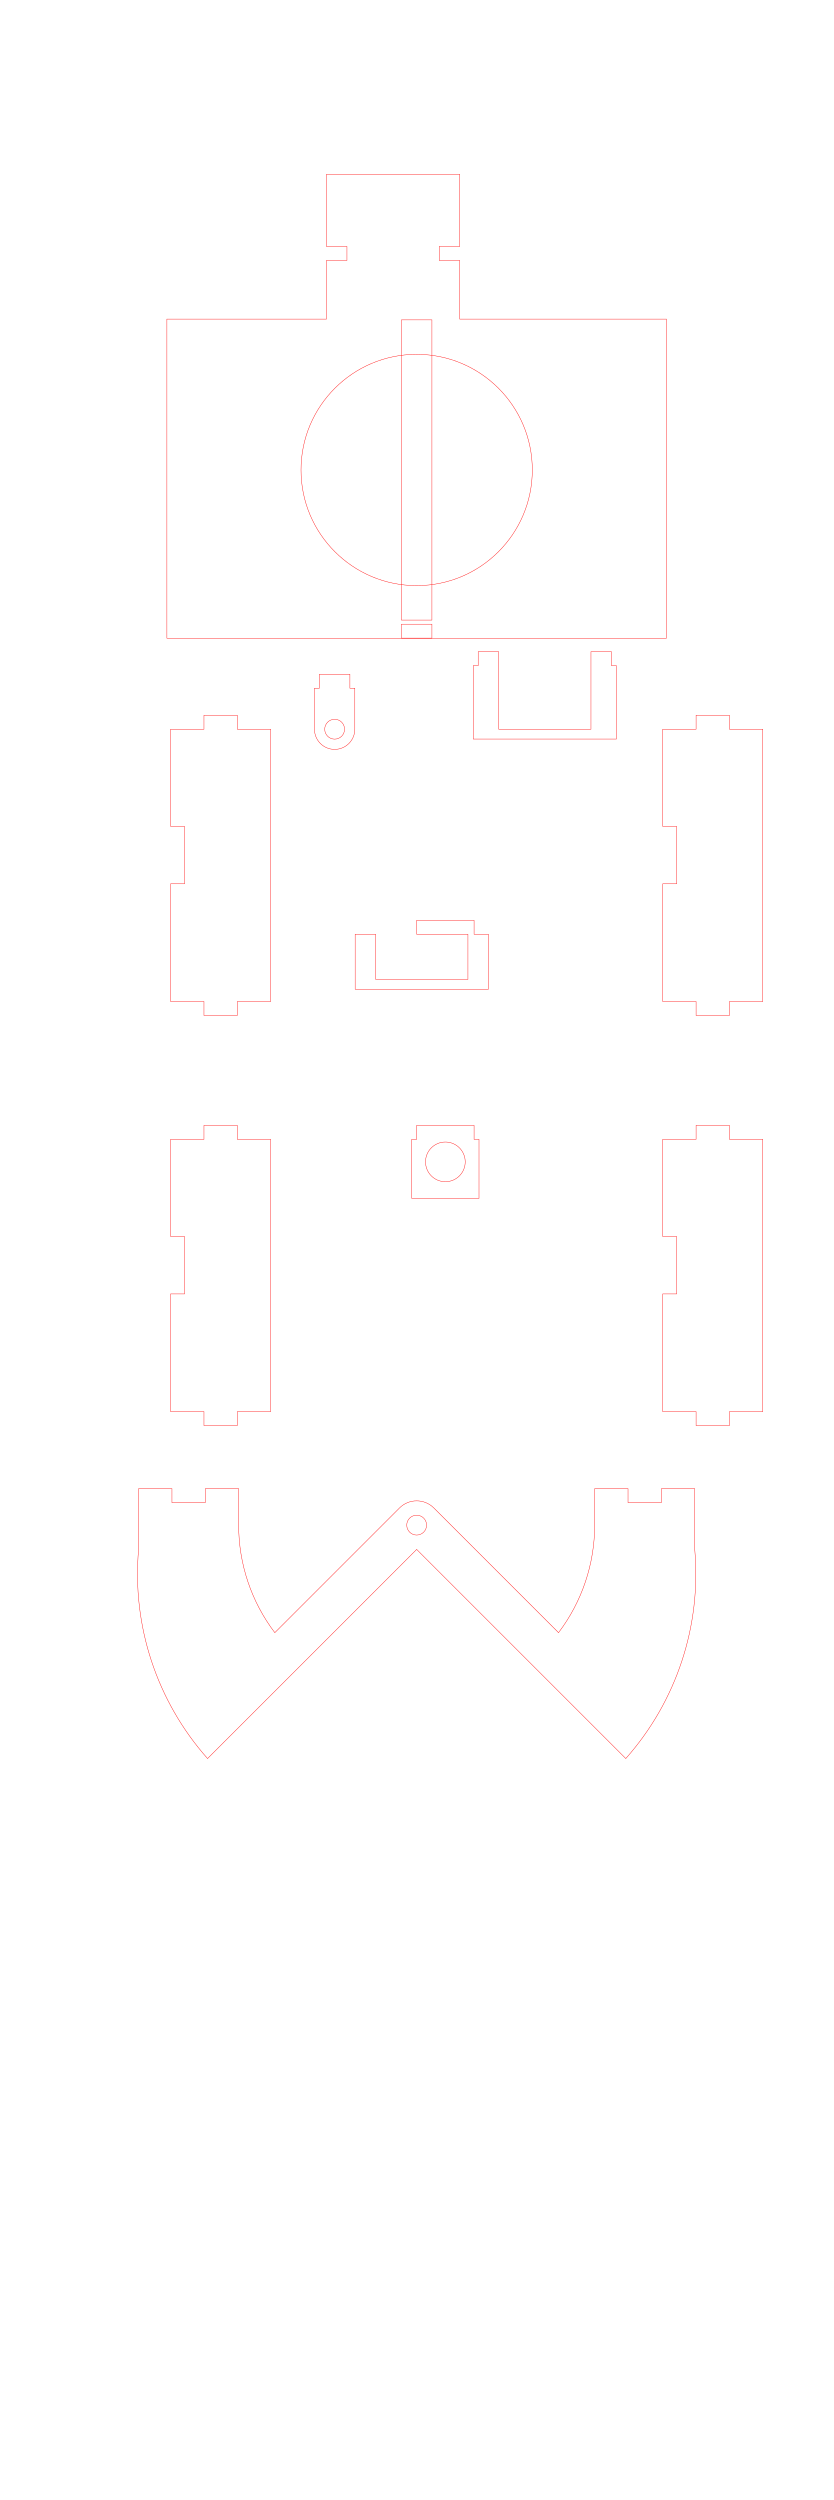
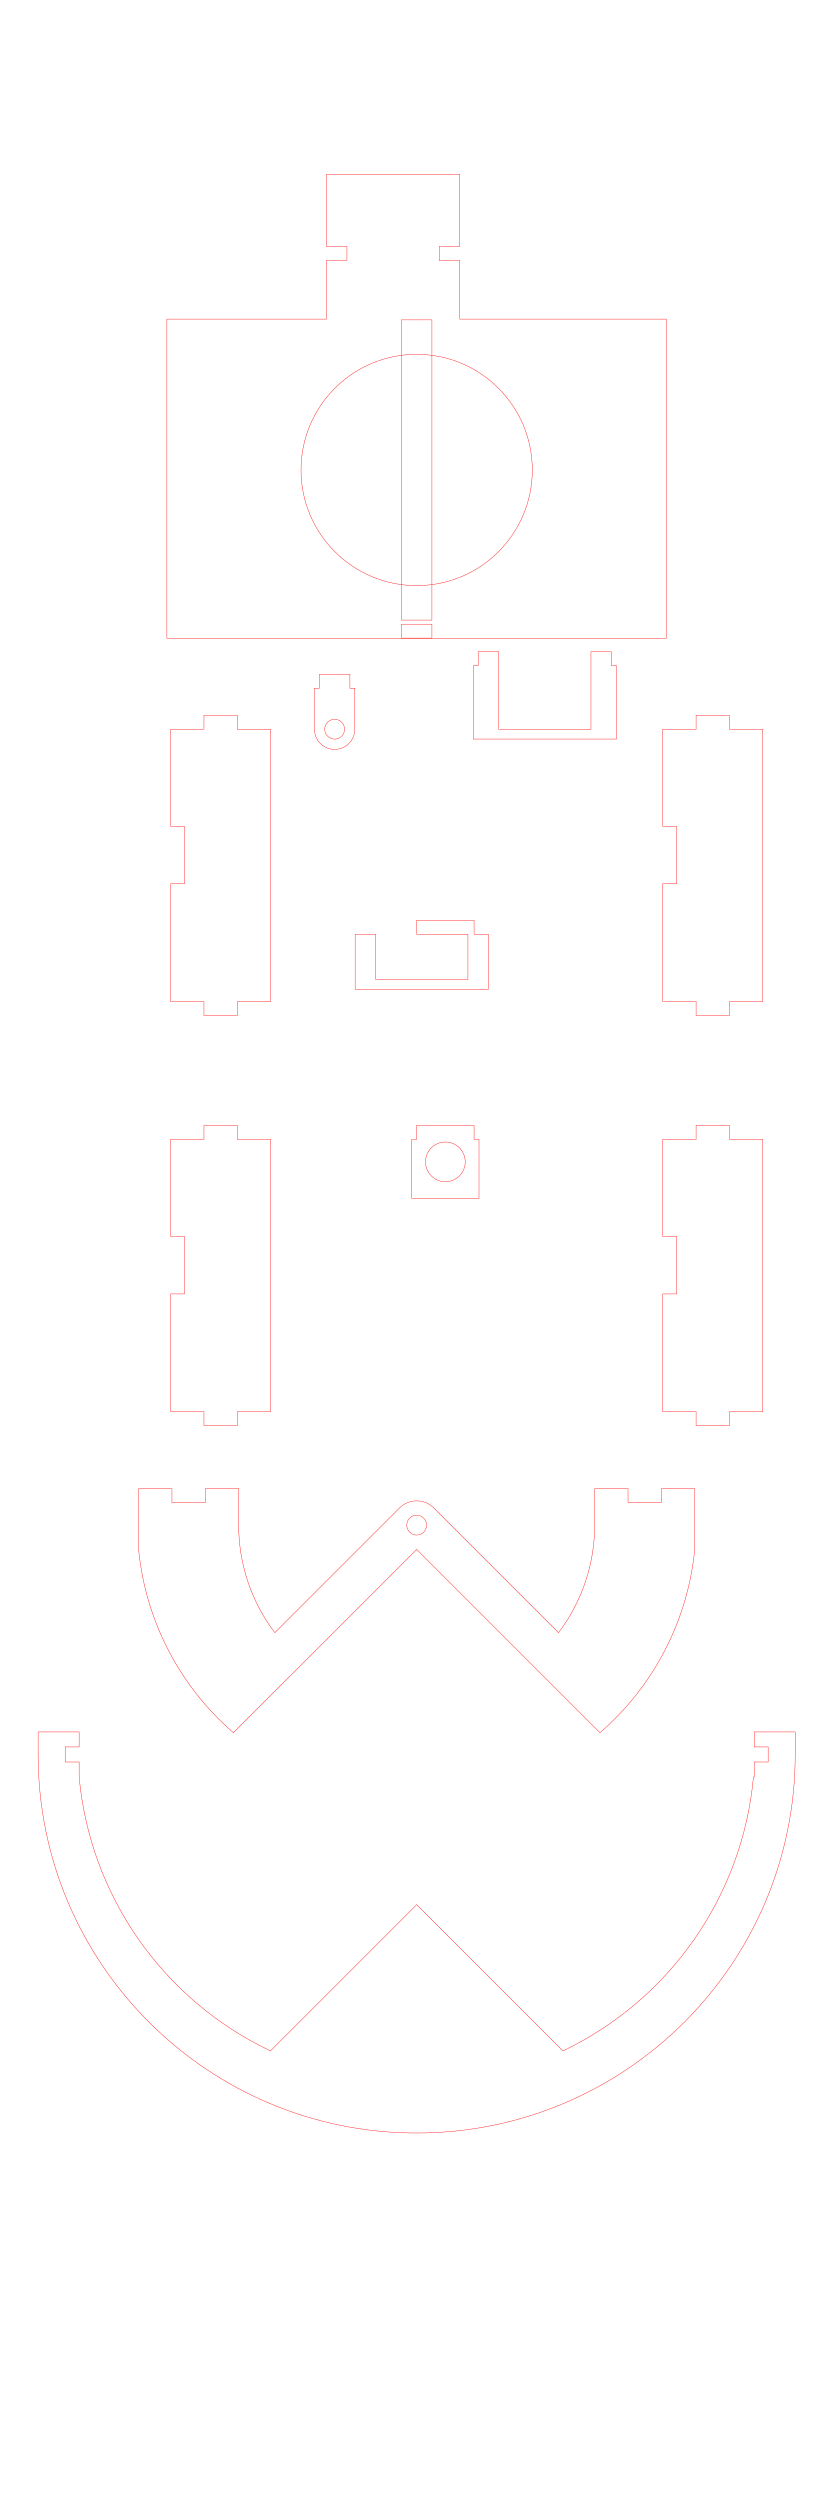
<svg xmlns="http://www.w3.org/2000/svg" width="8.000in" height="24.000in" version="1.1" viewBox="0 0 203.199 609.599">
  <path stroke="red" fill="transparent" fill-opacity="0.0" stroke-width="0.001in" d="M40.694,77.810 L40.694,155.620 L162.504,155.620 L162.504,77.810 L112.099,77.810 L112.099,63.499 L107.099,63.499 L107.099,60.099 L112.099,60.099 L112.099,42.499 L79.599,42.499 L79.599,60.099 L84.599,60.099 L84.599,63.499 L79.599,63.499 L79.599,77.810 Z" />
  <rect stroke="red" fill="transparent" fill-opacity="0.0" stroke-width="0.001in" x="97.879" y="77.999" width="7.439" height="73.200" />
  <circle stroke="red" fill="transparent" fill-opacity="0.0" stroke-width="0.001in" cx="101.599" cy="114.599" r="28.199" />
  <rect stroke="red" fill="transparent" fill-opacity="0.0" stroke-width="0.001in" x="97.879" y="152.199" width="7.439" height="3.399" />
  <circle stroke="red" fill="transparent" fill-opacity="0.0" stroke-width="0.001in" cx="81.599" cy="177.810" r="2.419" />
  <path stroke="red" fill="transparent" fill-opacity="0.0" stroke-width="0.001in" d="M76.679,167.810 L76.679,177.810 A4.919,4.919,0,0,0,86.519,177.810 L86.519,167.810 L85.319,167.810 L85.319,164.409 L77.879,164.409 L77.879,167.810 L76.679,167.810 Z" />
  <path stroke="red" fill="transparent" fill-opacity="0.0" stroke-width="0.001in" d="M121.599,177.810 L144.099,177.810 L144.099,158.909 L149.099,158.909 L149.099,162.310 L150.299,162.310 L150.299,180.210 L115.399,180.210 L115.399,162.310 L116.599,162.310 L116.599,158.909 L121.599,158.909 Z" />
-   <path stroke="red" fill="transparent" fill-opacity="0.0" stroke-width="0.001in" d="M101.599,377.810 L50.608,428.801 A67.805,67.805,0,0,1,33.794,377.810 L33.794,362.990 L41.928,362.990 L41.928,366.389 L50.061,366.389 L50.061,362.990 L58.194,362.990 L58.194,371.889 A43.405,43.405,0,0,0,67.008,398.109 L97.413,367.703 A5.919,5.919,0,0,1,105.786,367.703 L136.191,398.109 A43.405,43.405,0,0,0,145.004,371.889 L145.004,362.990 L153.138,362.990 L153.138,366.389 L161.271,366.389 L161.271,362.990 L169.405,362.990 L169.405,377.810 A67.805,67.805,0,0,1,152.591,428.801 Z" />
+   <path stroke="red" fill="transparent" fill-opacity="0.0" stroke-width="0.001in" d="M101.599,377.810 L56.907,422.502 A67.805,67.805,0,0,1,33.794,377.810 L33.794,362.990 L41.928,362.990 L41.928,366.389 L50.061,366.389 L50.061,362.990 L58.194,362.990 L58.194,371.889 A43.405,43.405,0,0,0,67.008,398.109 L97.413,367.703 A5.919,5.919,0,0,1,105.786,367.703 L136.191,398.109 A43.405,43.405,0,0,0,145.004,371.889 L145.004,362.990 L153.138,362.990 L153.138,366.389 L161.271,366.389 L161.271,362.990 L169.405,362.990 L169.405,377.810 A67.805,67.805,0,0,1,146.292,422.502 Z" />
  <circle stroke="red" fill="transparent" fill-opacity="0.0" stroke-width="0.001in" cx="101.599" cy="371.889" r="2.419" />
+   <path stroke="red" fill="transparent" fill-opacity="0.0" stroke-width="0.001in" />
  <path stroke="red" fill="transparent" fill-opacity="0.0" stroke-width="0.001in" d="M41.599,177.810 L41.599,201.509 L44.999,201.509 L44.999,215.509 L41.599,215.509 L41.599,244.210 L49.733,244.210 L49.733,247.610 L57.866,247.610 L57.866,244.210 L66.000,244.210 L66.000,177.810 L57.866,177.810 L57.866,174.409 L49.733,174.409 L49.733,177.810 Z" />
  <path stroke="red" fill="transparent" fill-opacity="0.0" stroke-width="0.001in" d="M161.599,177.810 L161.599,201.509 L165.000,201.509 L165.000,215.509 L161.599,215.509 L161.599,244.210 L169.733,244.210 L169.733,247.610 L177.866,247.610 L177.866,244.210 L186.000,244.210 L186.000,177.810 L177.866,177.810 L177.866,174.409 L169.733,174.409 L169.733,177.810 Z" />
  <path stroke="red" fill="transparent" fill-opacity="0.0" stroke-width="0.001in" d="M41.599,277.810 L41.599,301.509 L44.999,301.509 L44.999,315.509 L41.599,315.509 L41.599,344.209 L49.733,344.209 L49.733,347.609 L57.866,347.609 L57.866,344.209 L66.000,344.209 L66.000,277.810 L57.866,277.810 L57.866,274.410 L49.733,274.410 L49.733,277.810 Z" />
  <path stroke="red" fill="transparent" fill-opacity="0.0" stroke-width="0.001in" d="M161.599,277.810 L161.599,301.509 L165.000,301.509 L165.000,315.509 L161.599,315.509 L161.599,344.209 L169.733,344.209 L169.733,347.609 L177.866,347.609 L177.866,344.209 L186.000,344.209 L186.000,277.810 L177.866,277.810 L177.866,274.410 L169.733,274.410 L169.733,277.810 Z" />
  <path stroke="red" fill="transparent" fill-opacity="0.0" stroke-width="0.001in" d="M101.599,227.810 L101.599,224.409 L115.599,224.409 L115.599,227.810 L119.099,227.810 L119.099,241.210 L86.599,241.210 L86.599,227.810 L91.599,227.810 L91.599,238.810 L114.099,238.810 L114.099,227.810 Z" />
  <path stroke="red" fill="transparent" fill-opacity="0.0" stroke-width="0.001in" d="M101.599,277.810 L101.599,274.410 L115.599,274.410 L115.599,277.810 L116.799,277.810 L116.799,292.209 L100.399,292.209 L100.399,277.810 Z" />
  <circle stroke="red" fill="transparent" fill-opacity="0.0" stroke-width="0.001in" cx="108.599" cy="283.310" r="4.839" />
+   <path stroke="red" fill="transparent" fill-opacity="0.0" stroke-width="0.001in" d="M101.599,464.430 L137.261,500.091 A82.305,82.305,0,0,0,183.721,433.310 L183.905,433.310 L183.905,429.643 L187.305,429.643 L187.305,425.976 L183.905,425.976 L183.905,422.310 L193.905,422.310 L193.905,427.810 A92.305,92.305,1,0,1,9.294,427.810 L9.294,422.310 L19.294,422.310 L19.294,425.976 L15.894,425.976 L15.894,429.643 L19.294,429.643 L19.294,433.310 A82.305,82.305,0,0,0,65.938,500.091 Z" />
+   <path stroke="red" fill="transparent" fill-opacity="0.0" stroke-width="0.001in" />
</svg>
